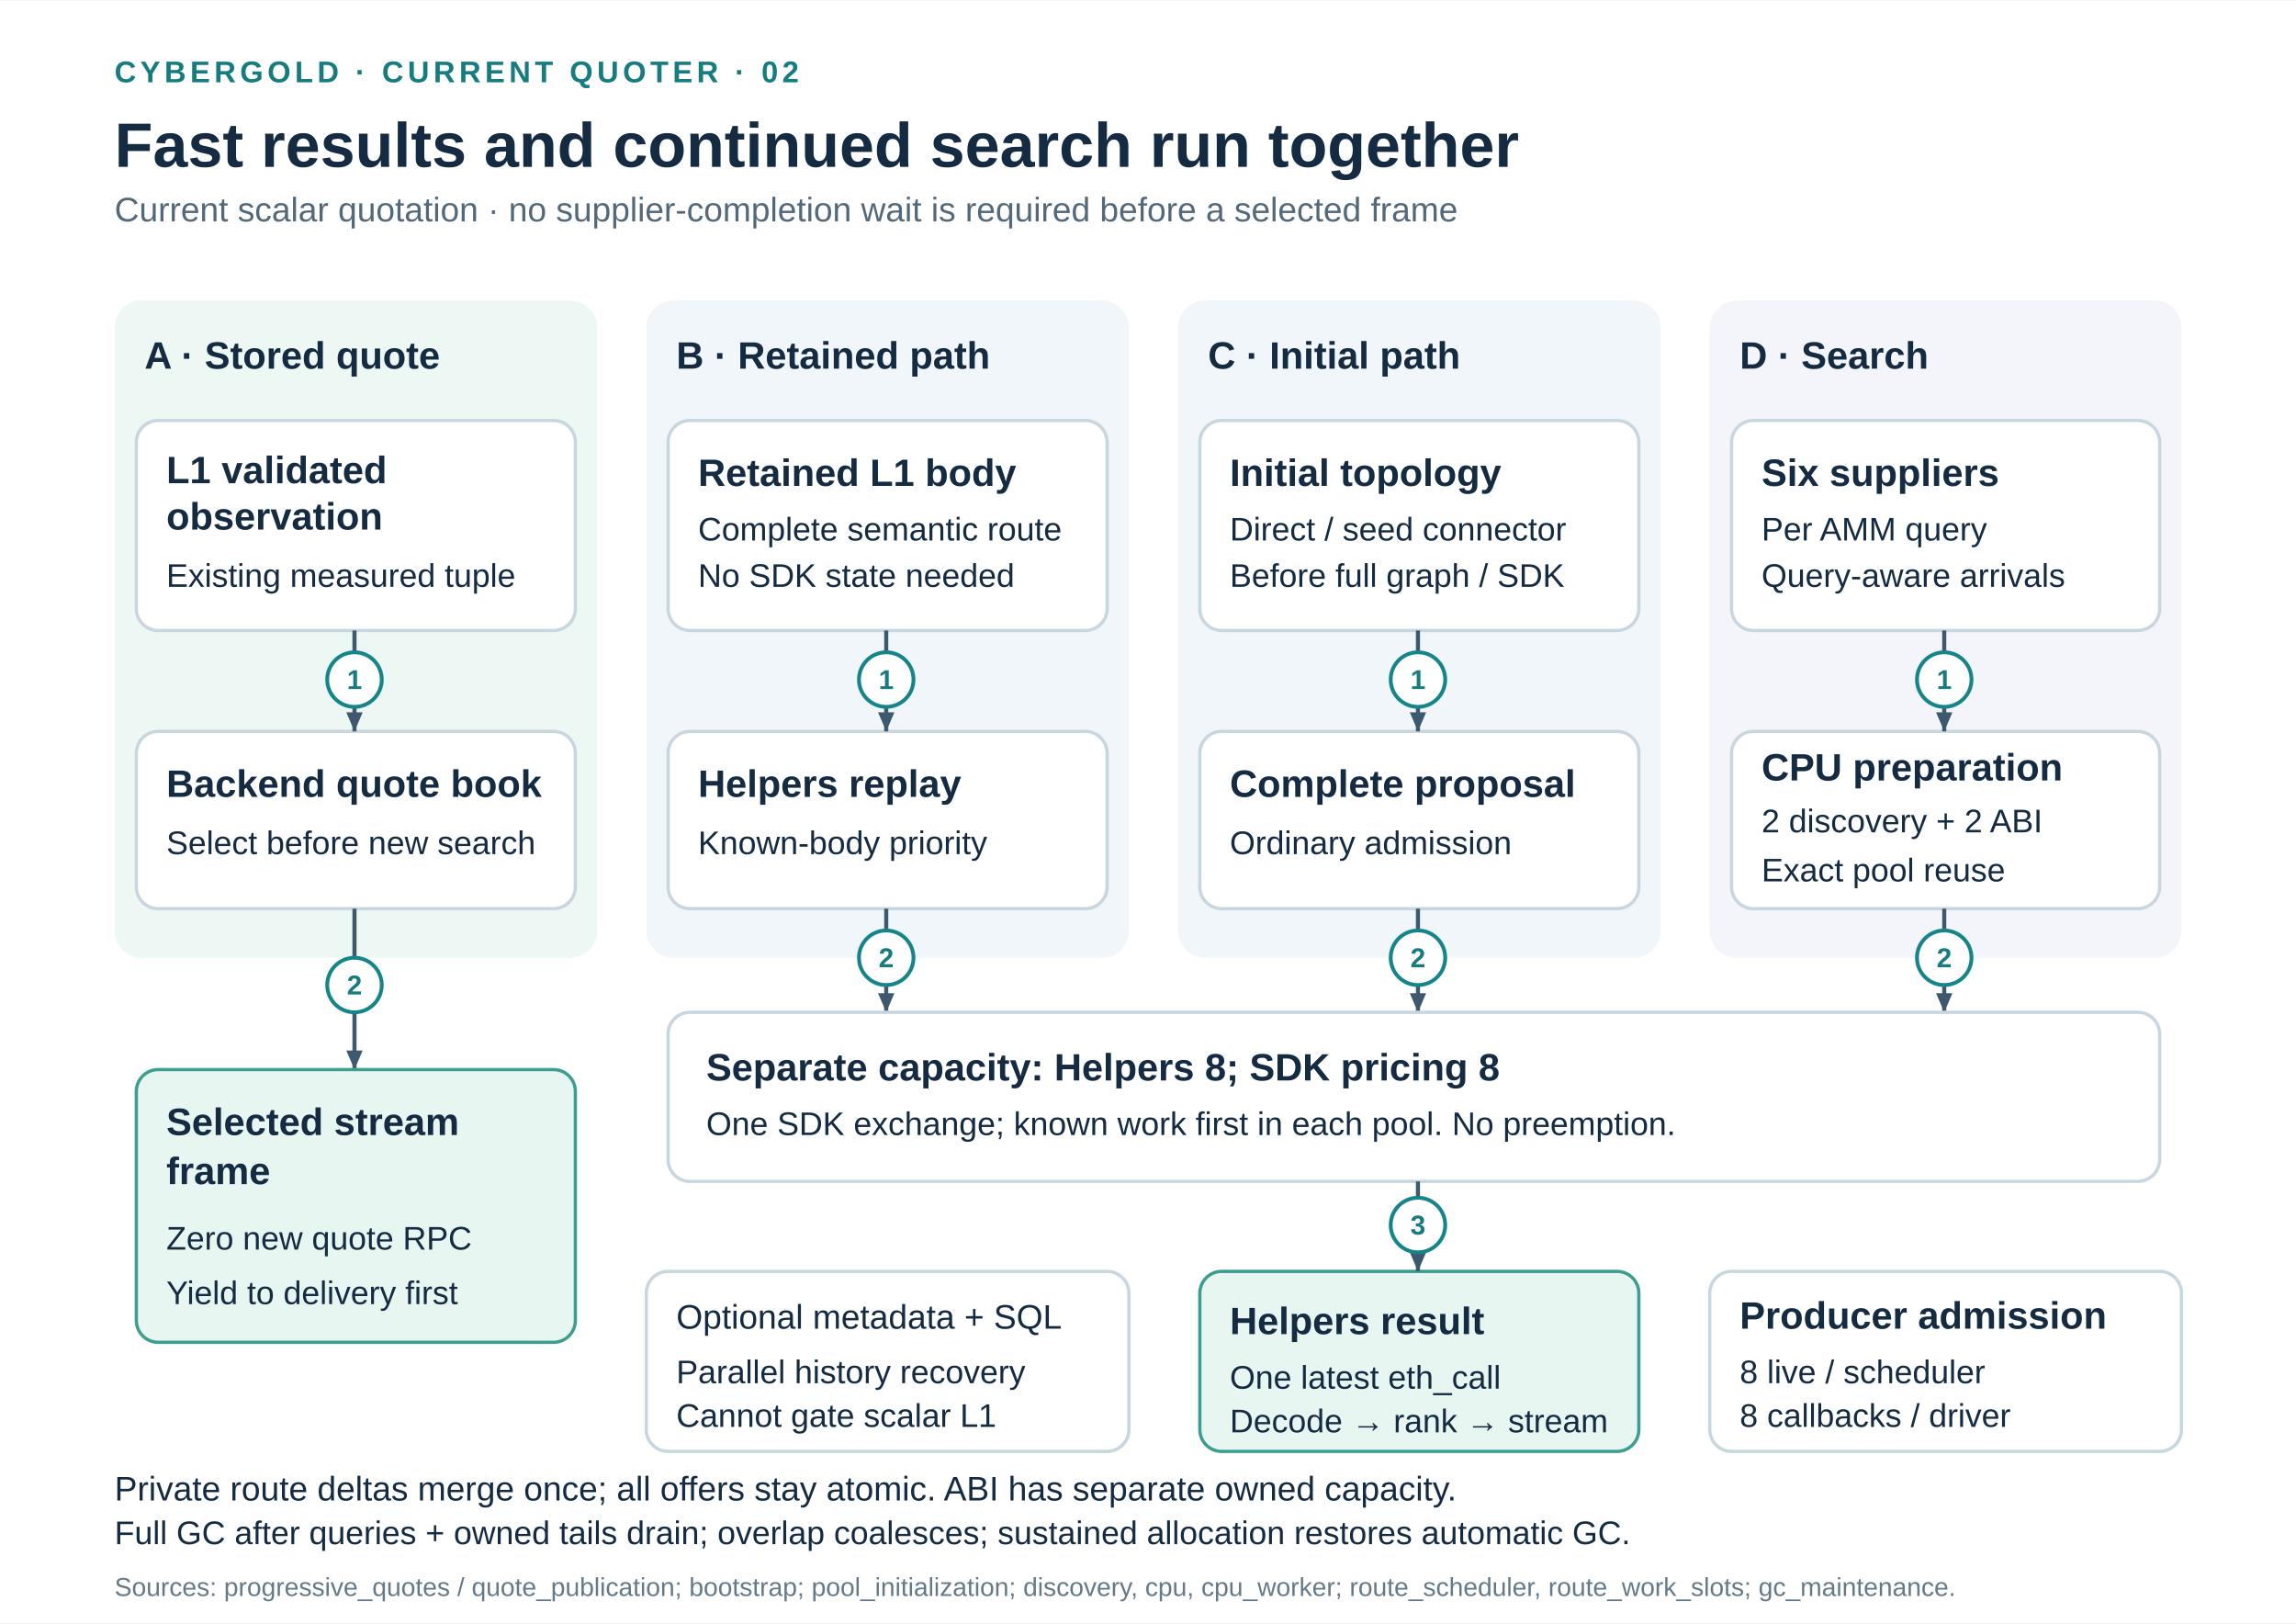
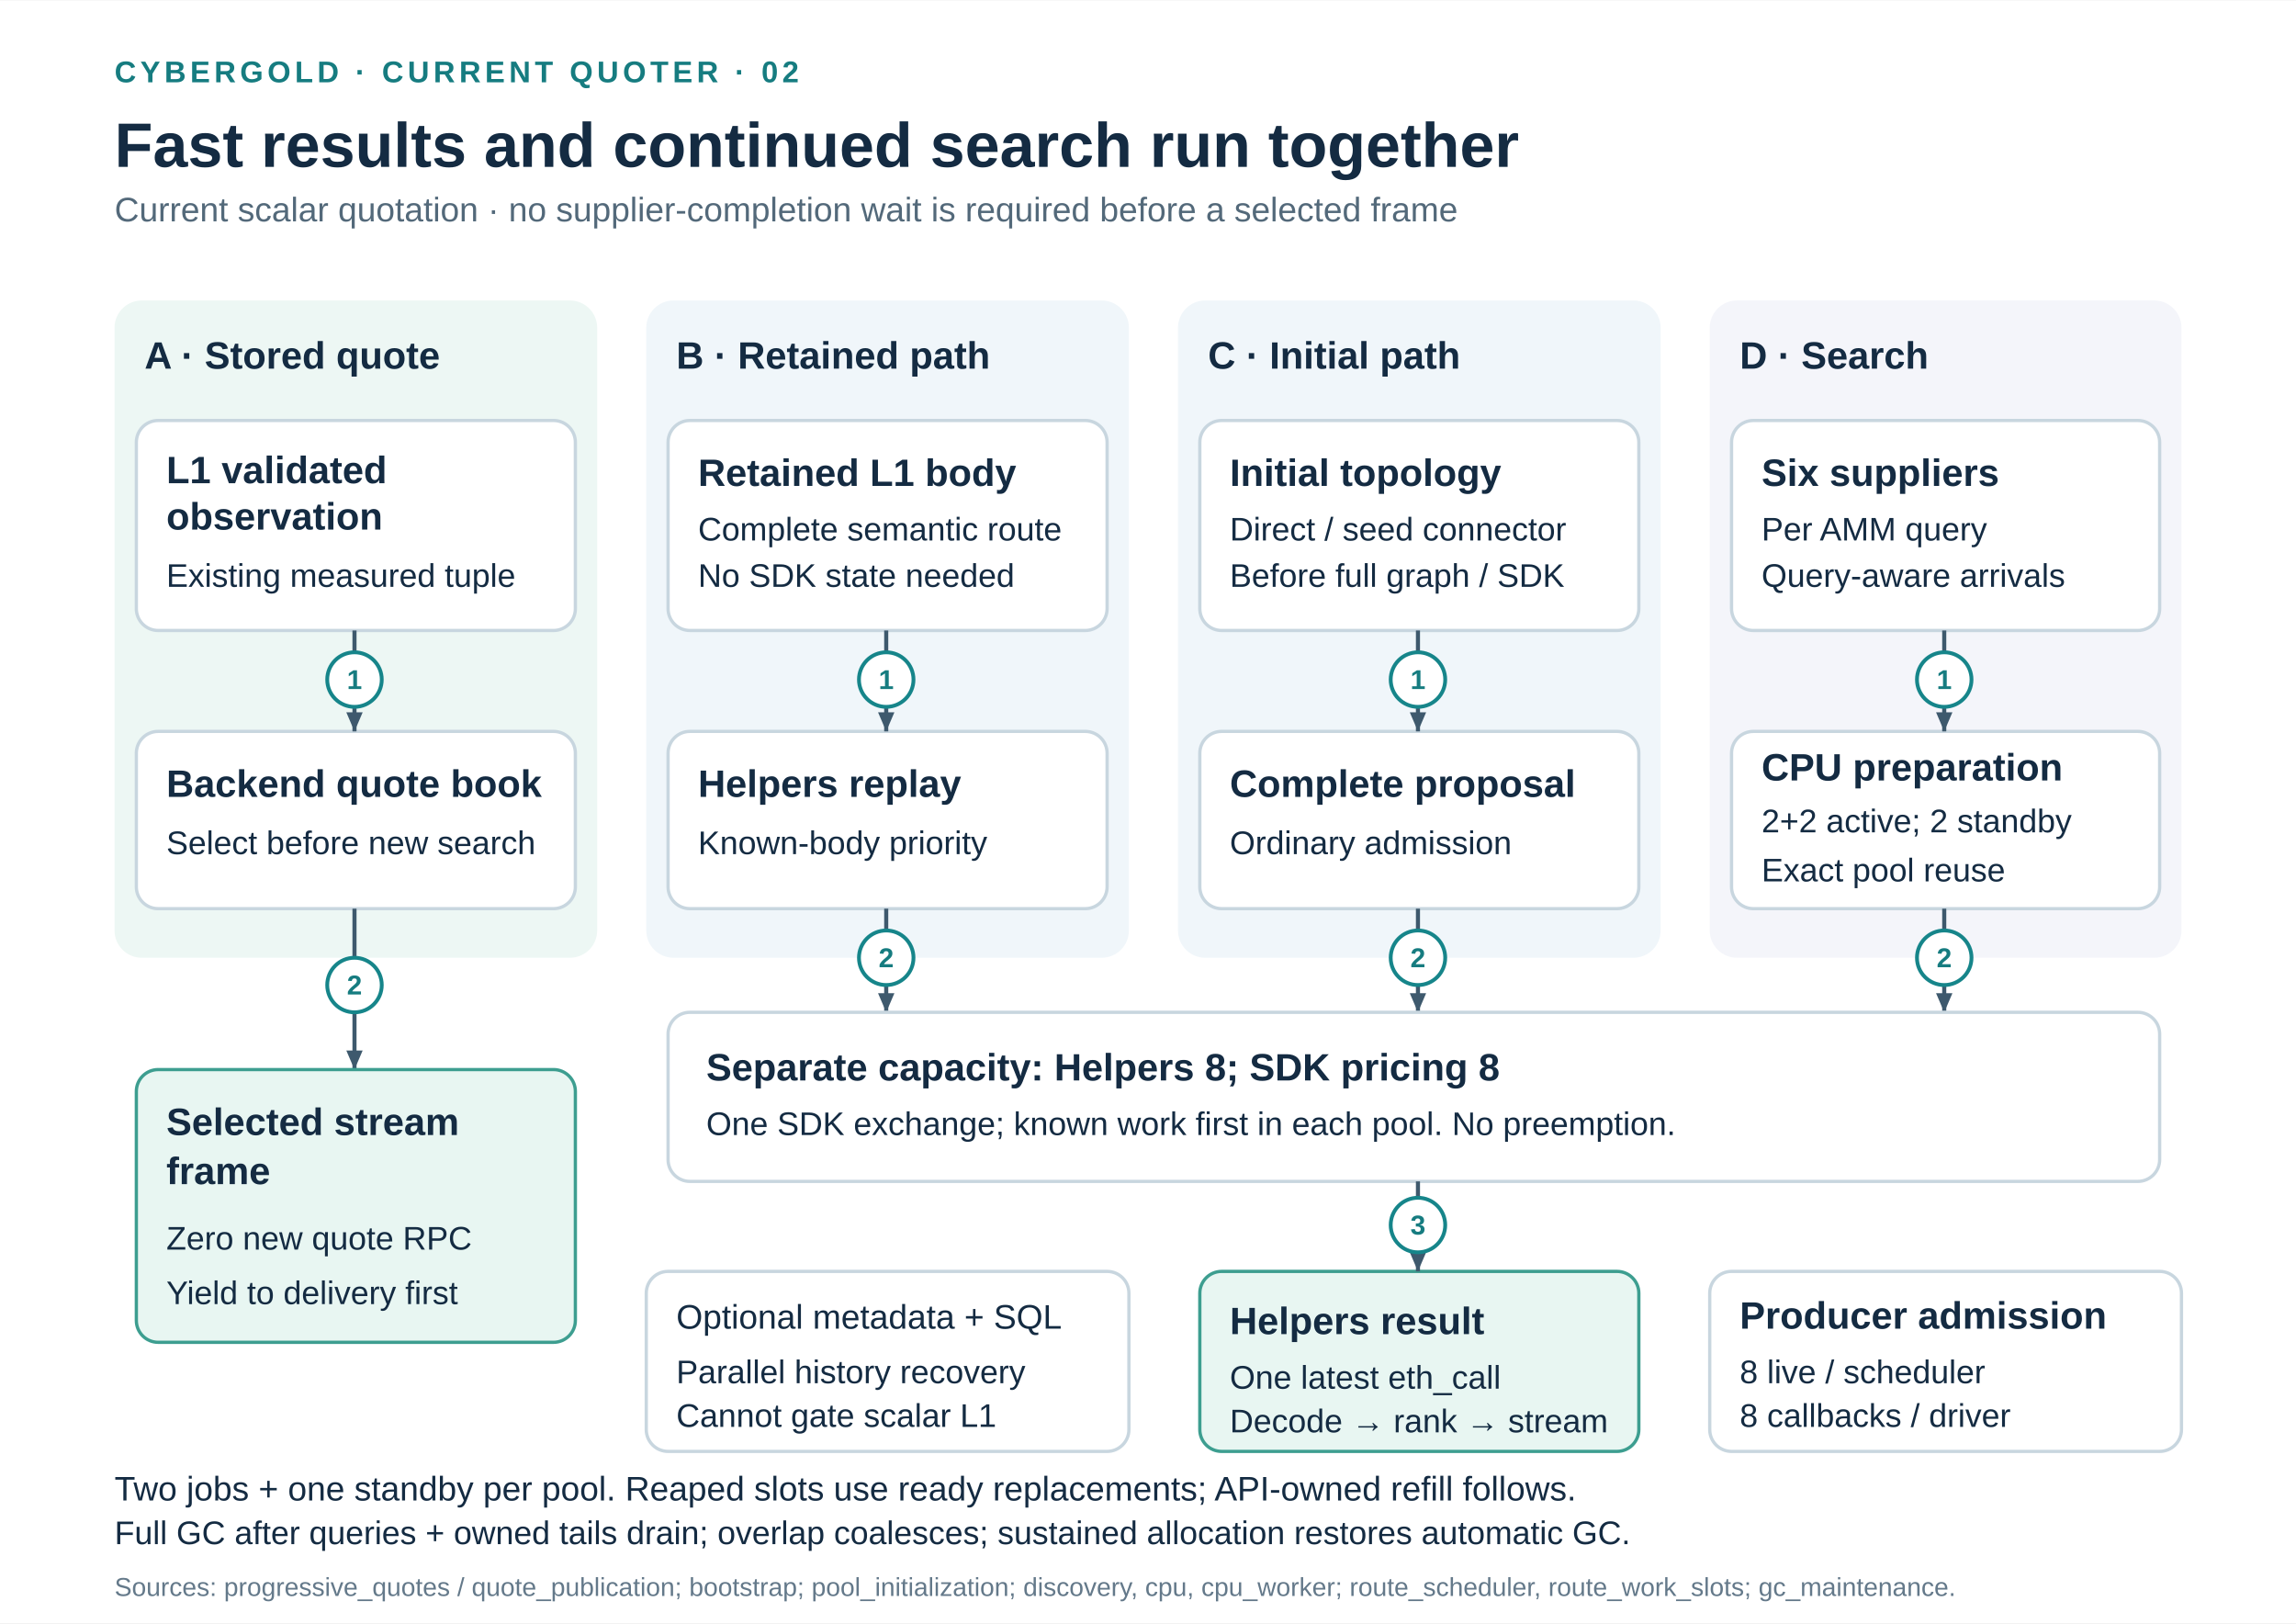
<svg xmlns="http://www.w3.org/2000/svg" width="297mm" height="210mm" viewBox="0 0 842 595" role="img" aria-labelledby="title desc">
  <defs>
    <marker id="arrow" markerWidth="8" markerHeight="8" refX="7" refY="4" orient="auto">
      <path d="M0 0 L8 4 L0 8 Z" fill="#3e596d" />
    </marker>
    <style>
    text{font-family:Arial,Helvetica,sans-serif;fill:#142b42}
    .eyebrow{font-size:11px;font-weight:700;letter-spacing:1.5px;fill:#167c80}
    .title{font-size:23px;font-weight:700}
    .subtitle{font-size:12.5px;fill:#53697a}
    .lane-label{font-size:10px;font-weight:700;letter-spacing:1.2px;fill:#53697a}
    .node{fill:#fff;stroke:#c8d6df;stroke-width:1.2}
    .fresh{fill:#e8f6f2;stroke:#3d9e90;stroke-width:1.2}
    .heading{font-size:14px;font-weight:700}
    .body{font-size:12px}
    .body-large{font-size:12.5px}
    .muted{fill:#53697a}
    .line{fill:none;stroke:#3e596d;stroke-width:1.5}
    .bus{fill:none;stroke:#3e596d;stroke-width:1.5}
    .dashed{fill:none;stroke:#8a9cab;stroke-width:1.3;stroke-dasharray:4 4}
    .step{fill:#fff;stroke:#16858a;stroke-width:1.4}
    .step-text{font-size:10px;font-weight:700;fill:#167c80;text-anchor:middle;dominant-baseline:central}
    .source{font-size:9.5px;fill:#64798a}
  </style>
  </defs>
  <rect width="842" height="595" fill="#fff" />
  <text x="42" y="30" class="eyebrow">CYBERGOLD · CURRENT QUOTER · 02</text>
  <text x="42" y="61" class="title">Fast results and continued search run together</text>
  <text x="42" y="81" class="subtitle">Current scalar quotation · no supplier-completion wait is required before a selected frame</text>
  <rect x="42" y="110" width="177" height="241" rx="10" fill="#edf7f4" />
  <rect x="237" y="110" width="177" height="241" rx="10" fill="#f0f6fa" />
  <rect x="432" y="110" width="177" height="241" rx="10" fill="#f0f6fa" />
  <rect x="627" y="110" width="173" height="241" rx="10" fill="#f4f5fa" />
  <text x="53" y="135" class="heading">A · Stored quote</text>
  <text x="248" y="135" class="heading">B · Retained path</text>
  <text x="443" y="135" class="heading">C · Initial path</text>
  <text x="638" y="135" class="heading">D · Search</text>
  <rect x="50" y="154" width="161" height="77" rx="8" class="node" />
  <text x="61" y="177" class="heading">L1 validated</text>
  <text x="61" y="194" class="heading">observation</text>
  <text x="61" y="215" class="body">Existing measured tuple</text>
  <rect x="245" y="154" width="161" height="77" rx="8" class="node" />
  <text x="256" y="178" class="heading">Retained L1 body</text>
  <text x="256" y="198" class="body">Complete semantic route</text>
  <text x="256" y="215" class="body">No SDK state needed</text>
  <rect x="440" y="154" width="161" height="77" rx="8" class="node" />
  <text x="451" y="178" class="heading">Initial topology</text>
  <text x="451" y="198" class="body">Direct / seed connector</text>
  <text x="451" y="215" class="body">Before full graph / SDK</text>
  <rect x="635" y="154" width="157" height="77" rx="8" class="node" />
  <text x="646" y="178" class="heading">Six suppliers</text>
  <text x="646" y="198" class="body">Per AMM query</text>
  <text x="646" y="215" class="body">Query-aware arrivals</text>
  <rect x="50" y="268" width="161" height="65" rx="8" class="node" />
  <text x="61" y="292" class="heading">Backend quote book</text>
  <text x="61" y="313" class="body">Select before new search</text>
  <rect x="245" y="268" width="161" height="65" rx="8" class="node" />
  <text x="256" y="292" class="heading">Helpers replay</text>
  <text x="256" y="313" class="body">Known-body priority</text>
  <rect x="440" y="268" width="161" height="65" rx="8" class="node" />
  <text x="451" y="292" class="heading">Complete proposal</text>
  <text x="451" y="313" class="body">Ordinary admission</text>
  <rect x="635" y="268" width="157" height="65" rx="8" class="node" />
  <text x="646" y="286" class="heading">CPU preparation</text>
-   <text x="646" y="305" class="body">2 discovery + 2 ABI</text>
+   <text x="646" y="305" class="body">2+2 active; 2 standby</text>
  <text x="646" y="323" class="body">Exact pool reuse</text>
  <path d="M130 231 V268" class="line" />
  <polygon points="130.00,268.00 127.00,261.00 133.00,261.00" fill="#3e596d" />
  <circle cx="130" cy="249" r="10" class="step" />
  <text x="130" y="249" class="step-text">1</text>
  <path d="M325 231 V268" class="line" />
  <polygon points="325.00,268.00 322.00,261.00 328.00,261.00" fill="#3e596d" />
  <circle cx="325" cy="249" r="10" class="step" />
  <text x="325" y="249" class="step-text">1</text>
  <path d="M520 231 V268" class="line" />
  <polygon points="520.00,268.00 517.00,261.00 523.00,261.00" fill="#3e596d" />
  <circle cx="520" cy="249" r="10" class="step" />
  <text x="520" y="249" class="step-text">1</text>
  <path d="M713 231 V268" class="line" />
  <polygon points="713.00,268.00 710.00,261.00 716.00,261.00" fill="#3e596d" />
  <circle cx="713" cy="249" r="10" class="step" />
  <text x="713" y="249" class="step-text">1</text>
  <path d="M130 333 V392" class="line" />
  <polygon points="130.00,392.00 127.00,385.00 133.00,385.00" fill="#3e596d" />
  <circle cx="130" cy="361" r="10" class="step" />
  <text x="130" y="361" class="step-text">2</text>
  <path d="M325 333 V371" class="line" />
  <polygon points="325.00,371.00 322.00,364.00 328.00,364.00" fill="#3e596d" />
  <circle cx="325" cy="351" r="10" class="step" />
  <text x="325" y="351" class="step-text">2</text>
  <path d="M520 333 V371" class="line" />
  <polygon points="520.00,371.00 517.00,364.00 523.00,364.00" fill="#3e596d" />
  <circle cx="520" cy="351" r="10" class="step" />
  <text x="520" y="351" class="step-text">2</text>
  <path d="M713 333 V371" class="line" />
  <polygon points="713.00,371.00 710.00,364.00 716.00,364.00" fill="#3e596d" />
  <circle cx="713" cy="351" r="10" class="step" />
  <text x="713" y="351" class="step-text">2</text>
  <rect x="245" y="371" width="547" height="62" rx="8" class="node" />
  <text x="259" y="396" class="heading">Separate capacity: Helpers 8; SDK pricing 8</text>
  <text x="259" y="416" class="body">One SDK exchange; known work first in each pool. No preemption.</text>
  <rect x="50" y="392" width="161" height="100" rx="8" class="fresh" />
  <text x="61" y="416" class="heading">Selected stream</text>
  <text x="61" y="434" class="heading">frame</text>
  <text x="61" y="458" class="body">Zero new quote RPC</text>
  <text x="61" y="478" class="body">Yield to delivery first</text>
  <rect x="440" y="466" width="161" height="66" rx="8" class="fresh" />
  <text x="451" y="489" class="heading">Helpers result</text>
  <text x="451" y="509" class="body">One latest eth_call</text>
  <text x="451" y="525" class="body">Decode → rank → stream</text>
  <path d="M520 433 V466" class="line" />
  <polygon points="520.00,466.00 517.00,459.00 523.00,459.00" fill="#3e596d" />
  <circle cx="520" cy="449" r="10" class="step" />
  <text x="520" y="449" class="step-text">3</text>
  <rect x="237" y="466" width="177" height="66" rx="8" class="node" />
  <text x="248" y="487" class="body-large">Optional metadata + SQL</text>
  <text x="248" y="507" class="body">Parallel history recovery</text>
  <text x="248" y="523" class="body">Cannot gate scalar L1</text>
  <rect x="627" y="466" width="173" height="66" rx="8" class="node" />
  <text x="638" y="487" class="heading">Producer admission</text>
  <text x="638" y="507" class="body">8 live / scheduler</text>
  <text x="638" y="523" class="body">8 callbacks / driver</text>
-   <text x="42" y="550" class="body-large">Private route deltas merge once; all offers stay atomic. ABI has separate owned capacity.</text>
+   <text x="42" y="550" class="body-large">Two jobs + one standby per pool. Reaped slots use ready replacements; API-owned refill follows.</text>
  <text x="42" y="566" class="body">Full GC after queries + owned tails drain; overlap coalesces; sustained allocation restores automatic GC.</text>
  <text x="42" y="585" class="source">Sources: progressive_quotes / quote_publication; bootstrap; pool_initialization; discovery, cpu, cpu_worker; route_scheduler, route_work_slots; gc_maintenance.</text>
</svg>
